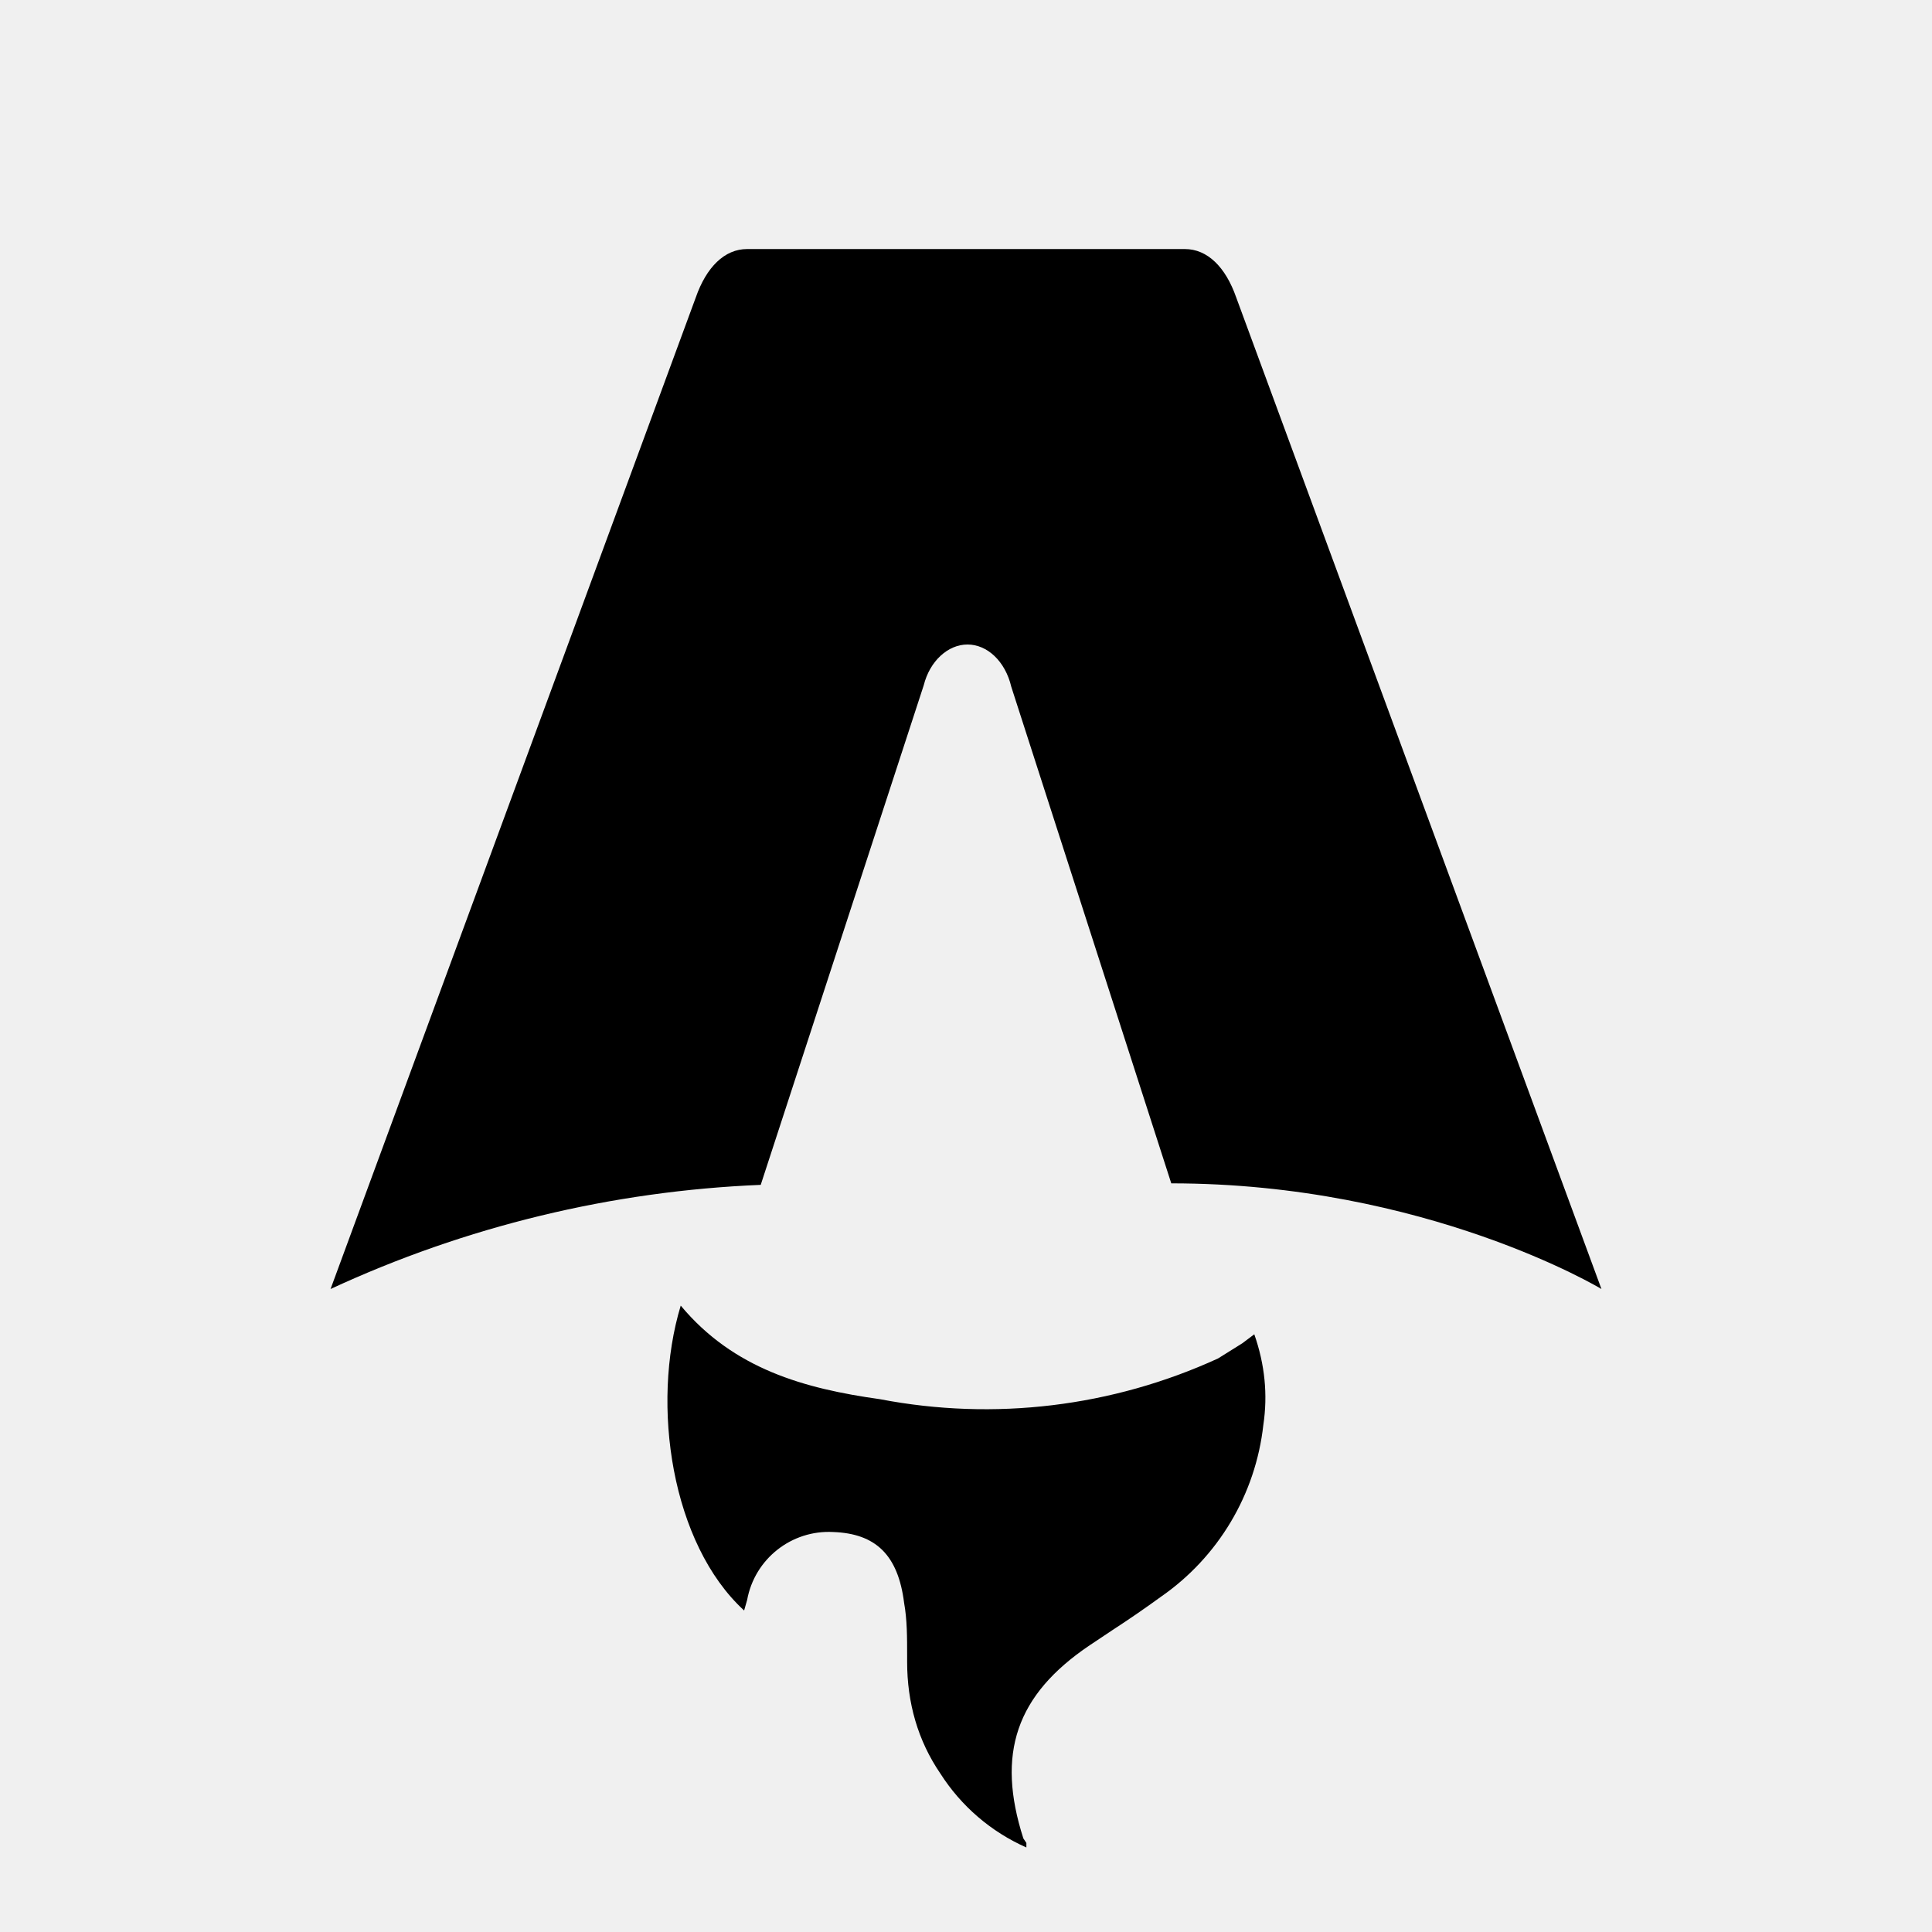
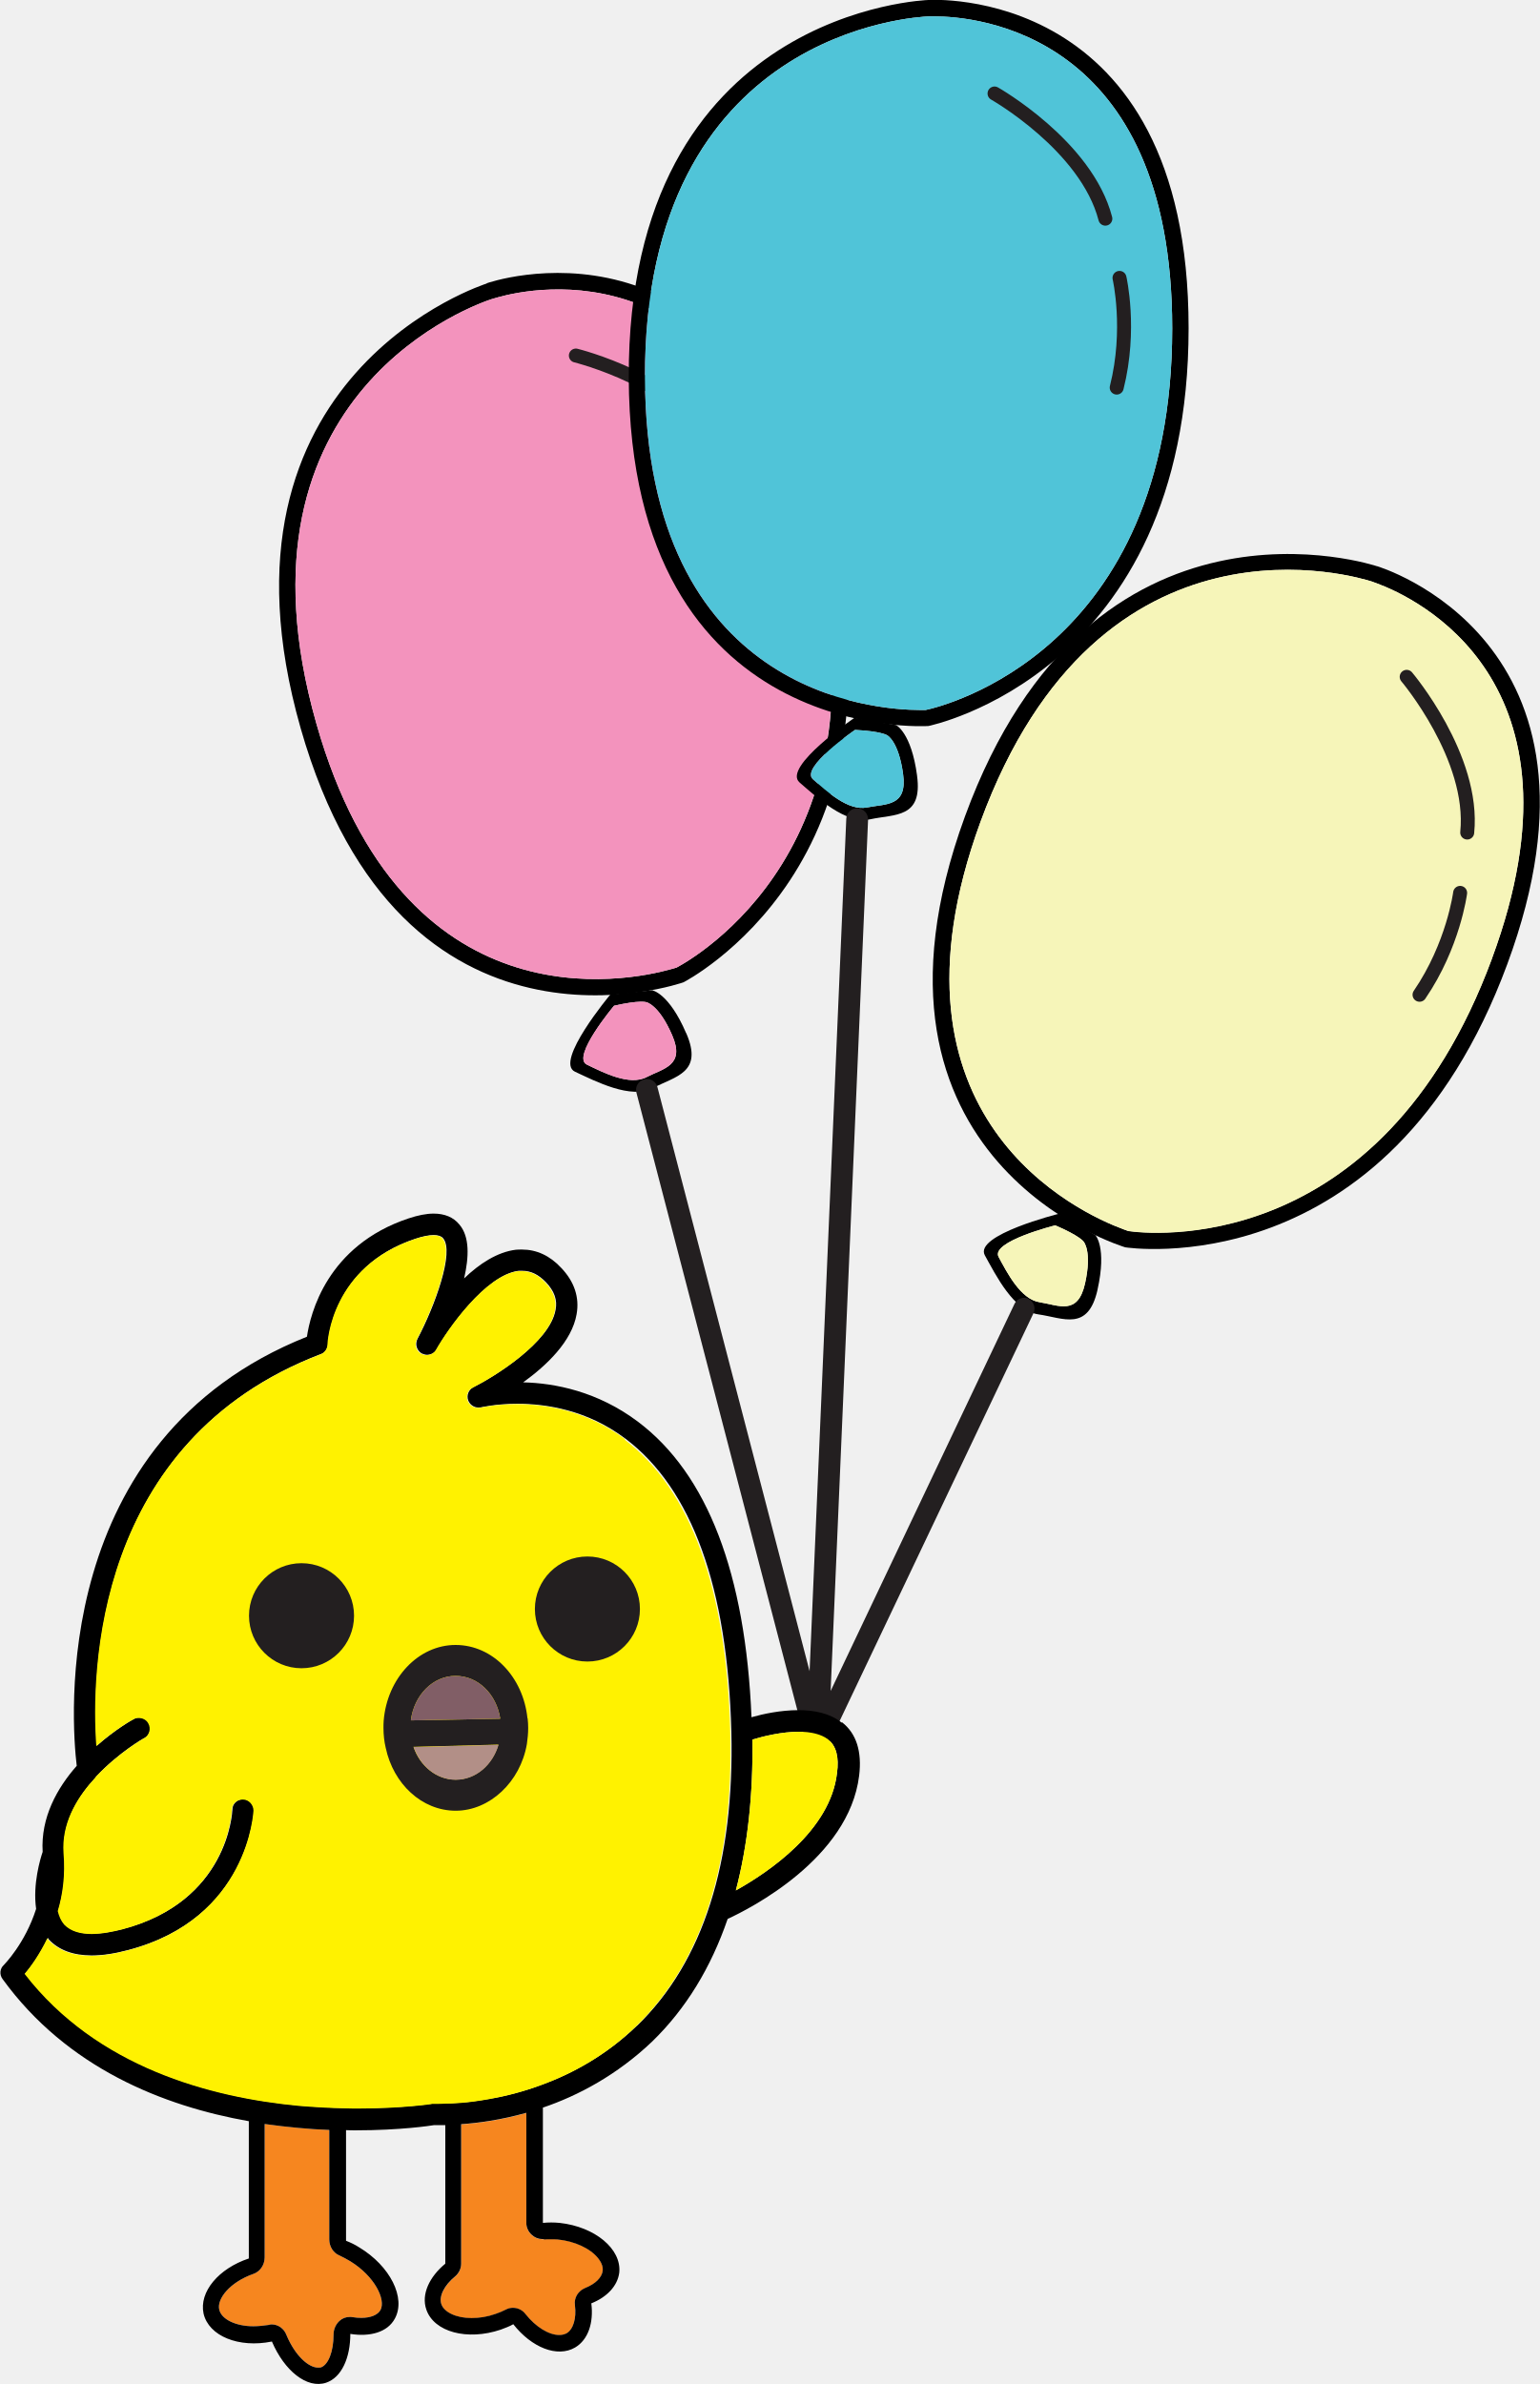
- <svg xmlns="http://www.w3.org/2000/svg" fill="none" viewBox="0 0 128 128">
-   <path d="M50.4 78.5a75.1 75.1 0 0 0-28.5 6.9l24.2-65.7c.7-2 1.9-3.2 3.4-3.2h29c1.5 0 2.7 1.2 3.4 3.2l24.2 65.7s-11.6-7-28.5-7L67 45.5c-.4-1.7-1.6-2.8-2.9-2.8-1.3 0-2.5 1.1-2.9 2.7L50.4 78.5Zm-1.1 28.2Zm-4.2-20.2c-2 6.6-.6 15.8 4.2 20.2a17.5 17.5 0 0 1 .2-.7 5.5 5.5 0 0 1 5.7-4.5c2.8.1 4.3 1.5 4.7 4.7.2 1.1.2 2.3.2 3.5v.4c0 2.7.7 5.2 2.2 7.4a13 13 0 0 0 5.7 4.9v-.3l-.2-.3c-1.8-5.6-.5-9.5 4.4-12.8l1.5-1a73 73 0 0 0 3.2-2.2 16 16 0 0 0 6.8-11.4c.3-2 .1-4-.6-6l-.8.6-1.6 1a37 37 0 0 1-22.4 2.7c-5-.7-9.7-2-13.2-6.2Z" />
-   <style>
-         path { fill: #000; }
-         @media (prefers-color-scheme: dark) {
-             path { fill: #FFF; }
-         }
-     </style>
+ <svg xmlns="http://www.w3.org/2000/svg" id="Layer_1" width="82.67" height="128" viewBox="0 0 82.67 128">
+   <g id="balloon-pink">
+     <path d="M26.14,15.22s-15.42,4.84-10,23.87c5.43,19.02,20.56,13.65,20.56,13.65,0,0,12.69-6.48,7.65-24.35-5.03-17.87-18.22-13.18-18.22-13.18ZM36.33,51.95l-.28.08c-2.37.67-14.41,3.16-19.06-13.17-5.12-17.96,8.83-22.61,9.41-22.8l.31-.09c2.05-.58,12.5-2.69,16.82,12.66,4.69,16.67-6.37,22.88-7.19,23.31Z" />
+     <path d="M43.52,28.64c4.69,16.67-6.37,22.88-7.19,23.31l-.28.08c-2.37.67-14.41,3.16-19.06-13.17-5.12-17.96,8.83-22.61,9.41-22.8l.31-.09c2.05-.58,12.5-2.69,16.82,12.66Z" fill="#f393bd" />
+     <path d="M36.84,55.47c-.92-2.15-1.82-2.3-1.82-2.3l-2.25.23s-3.02,3.61-1.9,4.14c1.12.52,3,1.5,4.19.88,1.2-.64,2.71-.81,1.79-2.94ZM34.72,57.83c-.92.49-2.36-.26-3.21-.67s1.46-3.16,1.46-3.16c1.39-.32,1.74-.19,1.74-.19,0,0,.67.13,1.38,1.77.71,1.63-.46,1.78-1.37,2.25Z" />
+     <path d="M34.72,57.83c-.92.49-2.36-.26-3.21-.67s1.46-3.16,1.46-3.16c1.39-.32,1.74-.19,1.74-.19,0,0,.67.13,1.38,1.77.71,1.63-.46,1.78-1.37,2.25Z" fill="#f393bd" />
+     <path d="M30.92,19.09s5.5,1.35,7.55,4.85" fill="none" stroke="#231f20" stroke-linecap="round" stroke-linejoin="round" stroke-width=".75" />
+     <path d="M40.06,26.79s1.36,2.48,1.45,5.71" fill="none" stroke="#231f20" stroke-linecap="round" stroke-linejoin="round" stroke-width=".75" />
+   </g>
+   <g id="balloon-blue">
+     <g>
+       <g>
+         <path d="M49.85,0s-16.15.48-16.09,20.27c.07,19.78,16.09,18.71,16.09,18.71,0,0,13.97-2.8,13.97-21.36S49.85,0,49.85,0ZM49.7,38.12h-.29c-2.46,0-14.72-.86-14.78-17.84-.06-18.67,14.62-19.37,15.23-19.4h.32c2.13,0,12.76.8,12.76,16.75,0,17.32-12.33,20.3-13.24,20.49Z" />
+         <path d="M62.94,17.63c0,17.32-12.33,20.3-13.24,20.49h-.29c-2.46,0-14.72-.86-14.78-17.84-.06-18.67,14.62-19.37,15.23-19.4h.32c2.13,0,12.76.8,12.76,16.75Z" fill="#50c4d8" />
+       </g>
+       <path d="M49.24,41.64c-.31-2.32-1.13-2.71-1.13-2.71l-2.23-.39s-3.89,2.65-2.95,3.47c.93.8,2.48,2.26,3.79,1.98,1.32-.29,2.83-.04,2.52-2.34ZM46.56,43.35c-1.02.22-2.2-.89-2.91-1.51s2.26-2.65,2.26-2.65c1.42.07,1.73.29,1.73.29,0,0,.61.31.85,2.08.24,1.76-.92,1.59-1.92,1.79Z" />
+       <path d="M46.56,43.35c-1.02.22-2.2-.89-2.91-1.51s2.26-2.65,2.26-2.65c1.42.07,1.73.29,1.73.29,0,0,.61.31.85,2.08.24,1.76-.92,1.59-1.92,1.79Z" fill="#50c4d8" />
+     </g>
+     <path d="M53.4,5.02s4.93,2.79,5.95,6.72" fill="none" stroke="#231f20" stroke-linecap="round" stroke-linejoin="round" stroke-width=".75" />
+     <path d="M60.11,14.92s.64,2.76-.15,5.89" fill="none" stroke="#231f20" stroke-linecap="round" stroke-linejoin="round" stroke-width=".75" />
+   </g>
+   <g id="balloon-yellow">
+     <path d="M73.93,30.4s-15.32-5.15-22.12,13.44c-6.79,18.58,8.61,23.13,8.61,23.13,0,0,14.07,2.22,20.51-15.2,6.44-17.42-6.99-21.37-6.99-21.37ZM60.59,66.1l-.27-.1c-2.31-.85-13.51-5.91-7.68-21.86,6.42-17.53,20.43-13.1,21.01-12.92l.3.11c1.99.74,11.69,5.17,6.16,20.13-6,16.24-18.61,14.77-19.52,14.63Z" />
+     <path d="M80.11,51.47c-6,16.24-18.61,14.77-19.52,14.63l-.27-.1c-2.31-.85-13.51-5.91-7.68-21.86,6.42-17.53,20.43-13.1,21.01-12.92l.3.11c1.99.74,11.69,5.17,6.16,20.13Z" fill="#f6f5b9" />
+     <path d="M58.93,69.24c.51-2.28-.12-2.93-.12-2.93l-1.96-1.14s-4.57,1.14-3.97,2.23c.6,1.08,1.54,2.98,2.87,3.17,1.34.19,2.67.94,3.18-1.32ZM55.83,69.92c-1.03-.15-1.76-1.6-2.21-2.43s3.04-1.7,3.04-1.7c1.31.56,1.52.87,1.52.87,0,0,.47.5.08,2.25-.39,1.74-1.41,1.17-2.43,1.01Z" />
+     <path d="M55.83,69.92c-1.03-.15-1.76-1.6-2.21-2.43s3.04-1.7,3.04-1.7c1.31.56,1.52.87,1.52.87,0,0,.47.5.08,2.25-.39,1.74-1.41,1.17-2.43,1.01Z" fill="#f6f5b9" />
+     <path d="M75.53,36.34s3.66,4.32,3.25,8.36" fill="none" stroke="#231f20" stroke-linecap="round" stroke-linejoin="round" stroke-width=".75" />
+     <path d="M78.4,47.94s-.36,2.81-2.18,5.47" fill="none" stroke="#231f20" stroke-linecap="round" stroke-linejoin="round" stroke-width=".75" />
+   </g>
+   <path id="string" d="M55.25,69.74c-.08-.04-.17-.06-.25-.06-.22,0-.43.12-.53.33l-9.87,20.78,2.01-46.78c.01-.32-.23-.59-.56-.61,0,0-.02,0-.03,0-.31,0-.57.24-.58.56l-1.97,45.77-8.17-31.36c-.07-.26-.3-.44-.56-.44-.05,0-.1,0-.15.02-.31.08-.5.4-.42.71l9.15,35.11s0,0,0,.01c.03.11.09.2.18.27.02.02.03.03.05.04.02.02.04.04.07.05.08.04.17.06.25.06.02,0,.04,0,.06,0,.03,0,.04-.03.06-.03.09-.02.17-.06.24-.12.03-.03.06-.06.08-.09.02-.03.06-.05.07-.08l11.11-23.37c.14-.29.01-.64-.28-.78Z" fill="#231f20" />
+   <g id="feet">
+     <path d="M32.36,121.93c-.04.36-.39.71-.95.93-.36.15-.6.52-.54.92.09.71-.09,1.3-.45,1.51-.12.06-.25.09-.39.09-.57,0-1.27-.44-1.81-1.12-.16-.22-.42-.34-.68-.34-.13,0-.26.03-.39.1-.17.09-.35.16-.55.23-.42.15-.86.22-1.28.22-.82,0-1.47-.31-1.62-.74-.15-.42.15-1.02.74-1.5.2-.17.32-.42.32-.68v-7.49c.89-.06,2.11-.22,3.5-.61v5.91c0,.23.1.47.29.64.16.15.36.23.58.23h.07c.12-.01.25-.01.36-.01.13,0,.25,0,.38.01.92.09,1.75.48,2.17,1,.13.16.28.41.25.68Z" fill="#f6861f" />
+     <path d="M20.43,124.03c-.15.26-.52.42-1.03.42-.15,0-.31-.01-.48-.04-.04-.01-.09-.01-.13-.01-.22,0-.41.07-.57.22-.2.19-.31.45-.31.73,0,.9-.28,1.62-.68,1.76-.06.01-.1.01-.16.01-.48,0-1.21-.6-1.69-1.75-.13-.35-.45-.57-.8-.57-.04,0-.1.01-.16.03-.28.04-.55.07-.82.07-.95,0-1.72-.38-1.83-.9-.13-.58.58-1.47,1.83-1.91.36-.12.61-.48.61-.89v-7.16c1.22.17,2.4.28,3.47.32v5.88c0,.38.22.73.55.86.19.09.38.19.58.31,1.3.8,1.92,2.05,1.62,2.62Z" fill="#f6861f" />
+   </g>
+   <path id="bird-outline" d="M45.19,92.49c-.63-.51-1.49-.67-2.32-.67-.95,0-1.88.2-2.52.38-.32-7.7-2.36-13.06-6.1-15.87-2.17-1.63-4.47-2.07-6.16-2.11,1.25-.9,2.62-2.2,2.87-3.66.16-.9-.12-1.75-.83-2.49-.61-.66-1.33-.98-2.1-.98-.12,0-.22,0-.33.01-1,.12-1.97.76-2.78,1.54.26-1.14.31-2.24-.26-2.9-.32-.39-.79-.58-1.38-.58-.39,0-.84.09-1.35.26-4.38,1.46-5.27,5.13-5.45,6.35-13.86,5.53-12.64,20.72-12.36,23.04-1.05,1.19-1.94,2.77-1.83,4.62-.12.35-.54,1.73-.35,3.06-.6,1.88-1.72,2.99-1.73,3.01-.22.19-.25.52-.07.76,3.47,4.78,8.64,6.82,13.22,7.63v7.37c-1.62.54-2.68,1.79-2.43,2.96.28,1.21,1.89,1.86,3.67,1.5.67,1.57,1.88,2.55,2.91,2.21.83-.28,1.3-1.33,1.3-2.62,1.06.17,2-.09,2.39-.82.61-1.11-.25-2.83-1.92-3.83-.23-.15-.47-.26-.7-.35v-5.94c.19.01.35.01.52.01,2.4,0,4.03-.25,4.21-.28h.6v7.44c-.86.71-1.3,1.65-1.02,2.46.41,1.21,2.2,1.69,4,1.08.23-.09.47-.17.67-.29.98,1.25,2.36,1.81,3.32,1.25.71-.42,1-1.34.87-2.37.83-.33,1.41-.93,1.5-1.65.13-1.27-1.3-2.46-3.2-2.67-.31-.03-.6-.03-.9,0v-6.19c1.89-.64,3.98-1.75,5.87-3.55,1.81-1.76,3.15-3.96,4.05-6.58,1.17-.54,6.51-3.23,7.06-7.69.16-1.3-.15-2.27-.92-2.87ZM18.81,121.41c1.3.8,1.92,2.05,1.62,2.62-.15.26-.52.42-1.03.42-.15,0-.31-.01-.48-.04-.04-.01-.09-.01-.13-.01-.22,0-.41.07-.57.22-.2.19-.31.45-.31.73,0,.9-.28,1.62-.68,1.76-.06.01-.1.01-.16.01-.48,0-1.21-.6-1.69-1.75-.13-.35-.45-.57-.8-.57-.04,0-.1.01-.16.03-.28.04-.55.07-.82.07-.95,0-1.72-.38-1.83-.9-.13-.58.58-1.47,1.83-1.91.36-.12.61-.48.61-.89v-7.16c1.22.17,2.4.28,3.47.32v5.88c0,.38.22.73.55.86.19.09.38.19.58.31ZM29.2,120.24c.12-.01.25-.01.36-.01.13,0,.25,0,.38.01.92.09,1.75.48,2.17,1,.13.16.28.41.25.68-.04.36-.39.71-.95.93-.36.15-.6.52-.54.92.09.71-.09,1.3-.45,1.51-.12.06-.25.09-.39.09-.57,0-1.27-.44-1.81-1.12-.16-.22-.42-.34-.68-.34-.13,0-.26.03-.39.1-.17.09-.35.16-.55.23-.42.15-.86.22-1.28.22-.82,0-1.47-.31-1.62-.74-.15-.42.15-1.02.74-1.5.2-.17.32-.42.32-.68v-7.49c.89-.06,2.11-.22,3.5-.61v5.91c0,.23.1.47.29.64.16.15.36.23.58.23h.07ZM34.19,108.77c-1.6,1.54-3.39,2.53-5.07,3.15-1.02.38-2,.63-2.85.77-.57.1-1.08.17-1.51.2-.33.03-.64.04-.87.04-.16.01-.29.01-.39.01h-.26s-.42.07-1.12.13c-.68.06-1.66.12-2.84.12-.23,0-.47,0-.71-.01-.76-.01-1.6-.06-2.48-.13-4.78-.45-10.86-2.08-14.74-7.09.32-.36.8-1.03,1.22-1.91.03.03.03.04.04.07.54.58,1.31.87,2.32.87.58,0,1.24-.1,1.95-.29,6.5-1.7,6.74-7.44,6.76-7.5,0-.32-.25-.6-.57-.6h-.01c-.32,0-.58.25-.58.55-.01.2-.25,4.94-5.88,6.42-.51.13-1.11.25-1.65.25-.6,0-1.12-.13-1.47-.5-.17-.2-.28-.45-.35-.73.26-.89.41-1.94.31-3.1h0c0-.12-.01-.22-.01-.31,0-1.49.8-2.77,1.72-3.76.01-.03.03-.04.04-.06,1.19-1.27,2.55-2.05,2.58-2.05.28-.16.38-.52.22-.8-.1-.19-.31-.29-.51-.29-.09,0-.19.01-.28.07-.09.04-.99.55-2,1.44-.28-3.89-.15-16.37,12.03-21.03.22-.07.36-.29.38-.51,0-.17.22-4.19,4.69-5.68.39-.13.73-.2.99-.2.23,0,.41.06.5.17.63.73-.45,3.66-1.37,5.4-.15.29-.04.64.23.79.09.04.19.07.28.07.2,0,.41-.1.51-.29.63-1.11,2.65-4,4.41-4.22h.19c.47,0,.87.2,1.27.61.45.47.63.96.52,1.49-.31,1.75-3.28,3.58-4.41,4.15-.26.13-.38.44-.28.71.09.23.31.38.54.38.06,0,.1,0,.15-.01.01,0,.8-.19,1.95-.19,1.54,0,3.76.33,5.81,1.88,3.55,2.68,5.48,7.98,5.68,15.73.17,7.03-1.51,12.33-5.05,15.77ZM44.94,95.21c-.36,3.07-3.66,5.3-5.43,6.29.63-2.4.93-5.1.89-8.1.63-.19,1.6-.42,2.5-.42.61,0,1.18.12,1.56.41.44.35.6.95.48,1.82Z" />
+   <g id="bird">
+     <path d="M44.46,93.39c-.38-.29-.95-.41-1.56-.41-.9,0-1.88.23-2.5.42.04,3-.26,5.69-.89,8.1,1.78-.99,5.07-3.22,5.43-6.29.12-.87-.04-1.47-.48-1.82Z" fill="#fff200" />
+     <path d="M33.56,77.27c-2.05-1.54-4.27-1.88-5.81-1.88-1.15,0-1.94.19-1.95.19-.04.01-.09.01-.15.01-.23,0-.45-.15-.54-.38-.1-.28.01-.58.28-.71,1.14-.57,4.11-2.4,4.41-4.15.1-.52-.07-1.02-.52-1.49-.39-.41-.8-.61-1.27-.61h-.19c-1.76.22-3.79,3.12-4.41,4.22-.1.19-.31.29-.51.29-.09,0-.19-.03-.28-.07-.28-.15-.38-.5-.23-.79.92-1.75,2-4.67,1.37-5.4-.09-.12-.26-.17-.5-.17-.26,0-.6.07-.99.2-4.47,1.49-4.69,5.5-4.69,5.68-.01.22-.16.44-.38.51-12.17,4.66-12.31,17.14-12.03,21.03,1-.89,1.91-1.4,2-1.44.09-.06.19-.07.28-.07.2,0,.41.1.51.29.16.28.06.64-.22.8-.03,0-1.38.79-2.58,2.05-.01.01-.03.03-.04.06-.92.99-1.72,2.27-1.72,3.76,0,.09.01.19.01.29h0c.1,1.18-.04,2.23-.31,3.12.07.28.17.52.35.73.35.36.87.5,1.47.5.54,0,1.14-.12,1.65-.25,5.64-1.49,5.87-6.22,5.88-6.42,0-.31.26-.55.58-.55h.01c.32,0,.57.28.57.6-.01.06-.26,5.8-6.76,7.5-.71.19-1.37.29-1.95.29-1,0-1.78-.29-2.32-.87-.01-.03-.01-.04-.04-.07-.42.87-.9,1.54-1.22,1.91,3.87,5.01,9.96,6.64,14.74,7.09.87.07,1.72.12,2.48.13.25.01.48.01.71.01,1.18,0,2.16-.06,2.84-.12.7-.06,1.11-.12,1.12-.13h.26c.1,0,.23,0,.39-.01.23,0,.54-.01.87-.04.44-.03.95-.1,1.51-.2.86-.15,1.83-.39,2.85-.77,1.67-.61,3.47-1.6,5.07-3.15,3.54-3.44,5.23-8.74,5.05-15.77-.2-7.75-2.13-13.05-5.68-15.73Z" fill="#fff200" />
+   </g>
+   <g id="eyes">
+     <circle cx="16.19" cy="86.75" r="2.82" fill="#231f20" />
+     <circle cx="31.54" cy="86.39" r="2.82" fill="#231f20" />
+   </g>
+   <path id="beak-outline" d="M28.32,92.25c-.23-2.21-1.86-3.93-3.86-3.93s-3.68,1.79-3.86,4.08c-.01.12-.01.25-.01.38,0,.36.04.73.12,1.06.41,1.94,1.94,3.38,3.76,3.38s3.47-1.54,3.82-3.58c.04-.28.07-.57.07-.86,0-.17-.01-.35-.03-.52ZM24.46,95.55c-1.02,0-1.91-.73-2.26-1.76l4.56-.12c-.32,1.09-1.22,1.88-2.3,1.88ZM22.06,92.37c.17-1.35,1.18-2.39,2.4-2.39s2.2.99,2.4,2.3l-4.81.09Z" fill="#231f20" />
+   <path id="beek-top" d="M26.77,93.68c-.32,1.09-1.22,1.88-2.3,1.88-1.02,0-1.91-.73-2.26-1.76l4.56-.12Z" fill="#b28f87" />
+   <path id="beek-bottom" d="M26.87,92.28l-4.81.09c.17-1.35,1.18-2.39,2.4-2.39s2.2.99,2.4,2.3Z" fill="#815e66" />
</svg>
